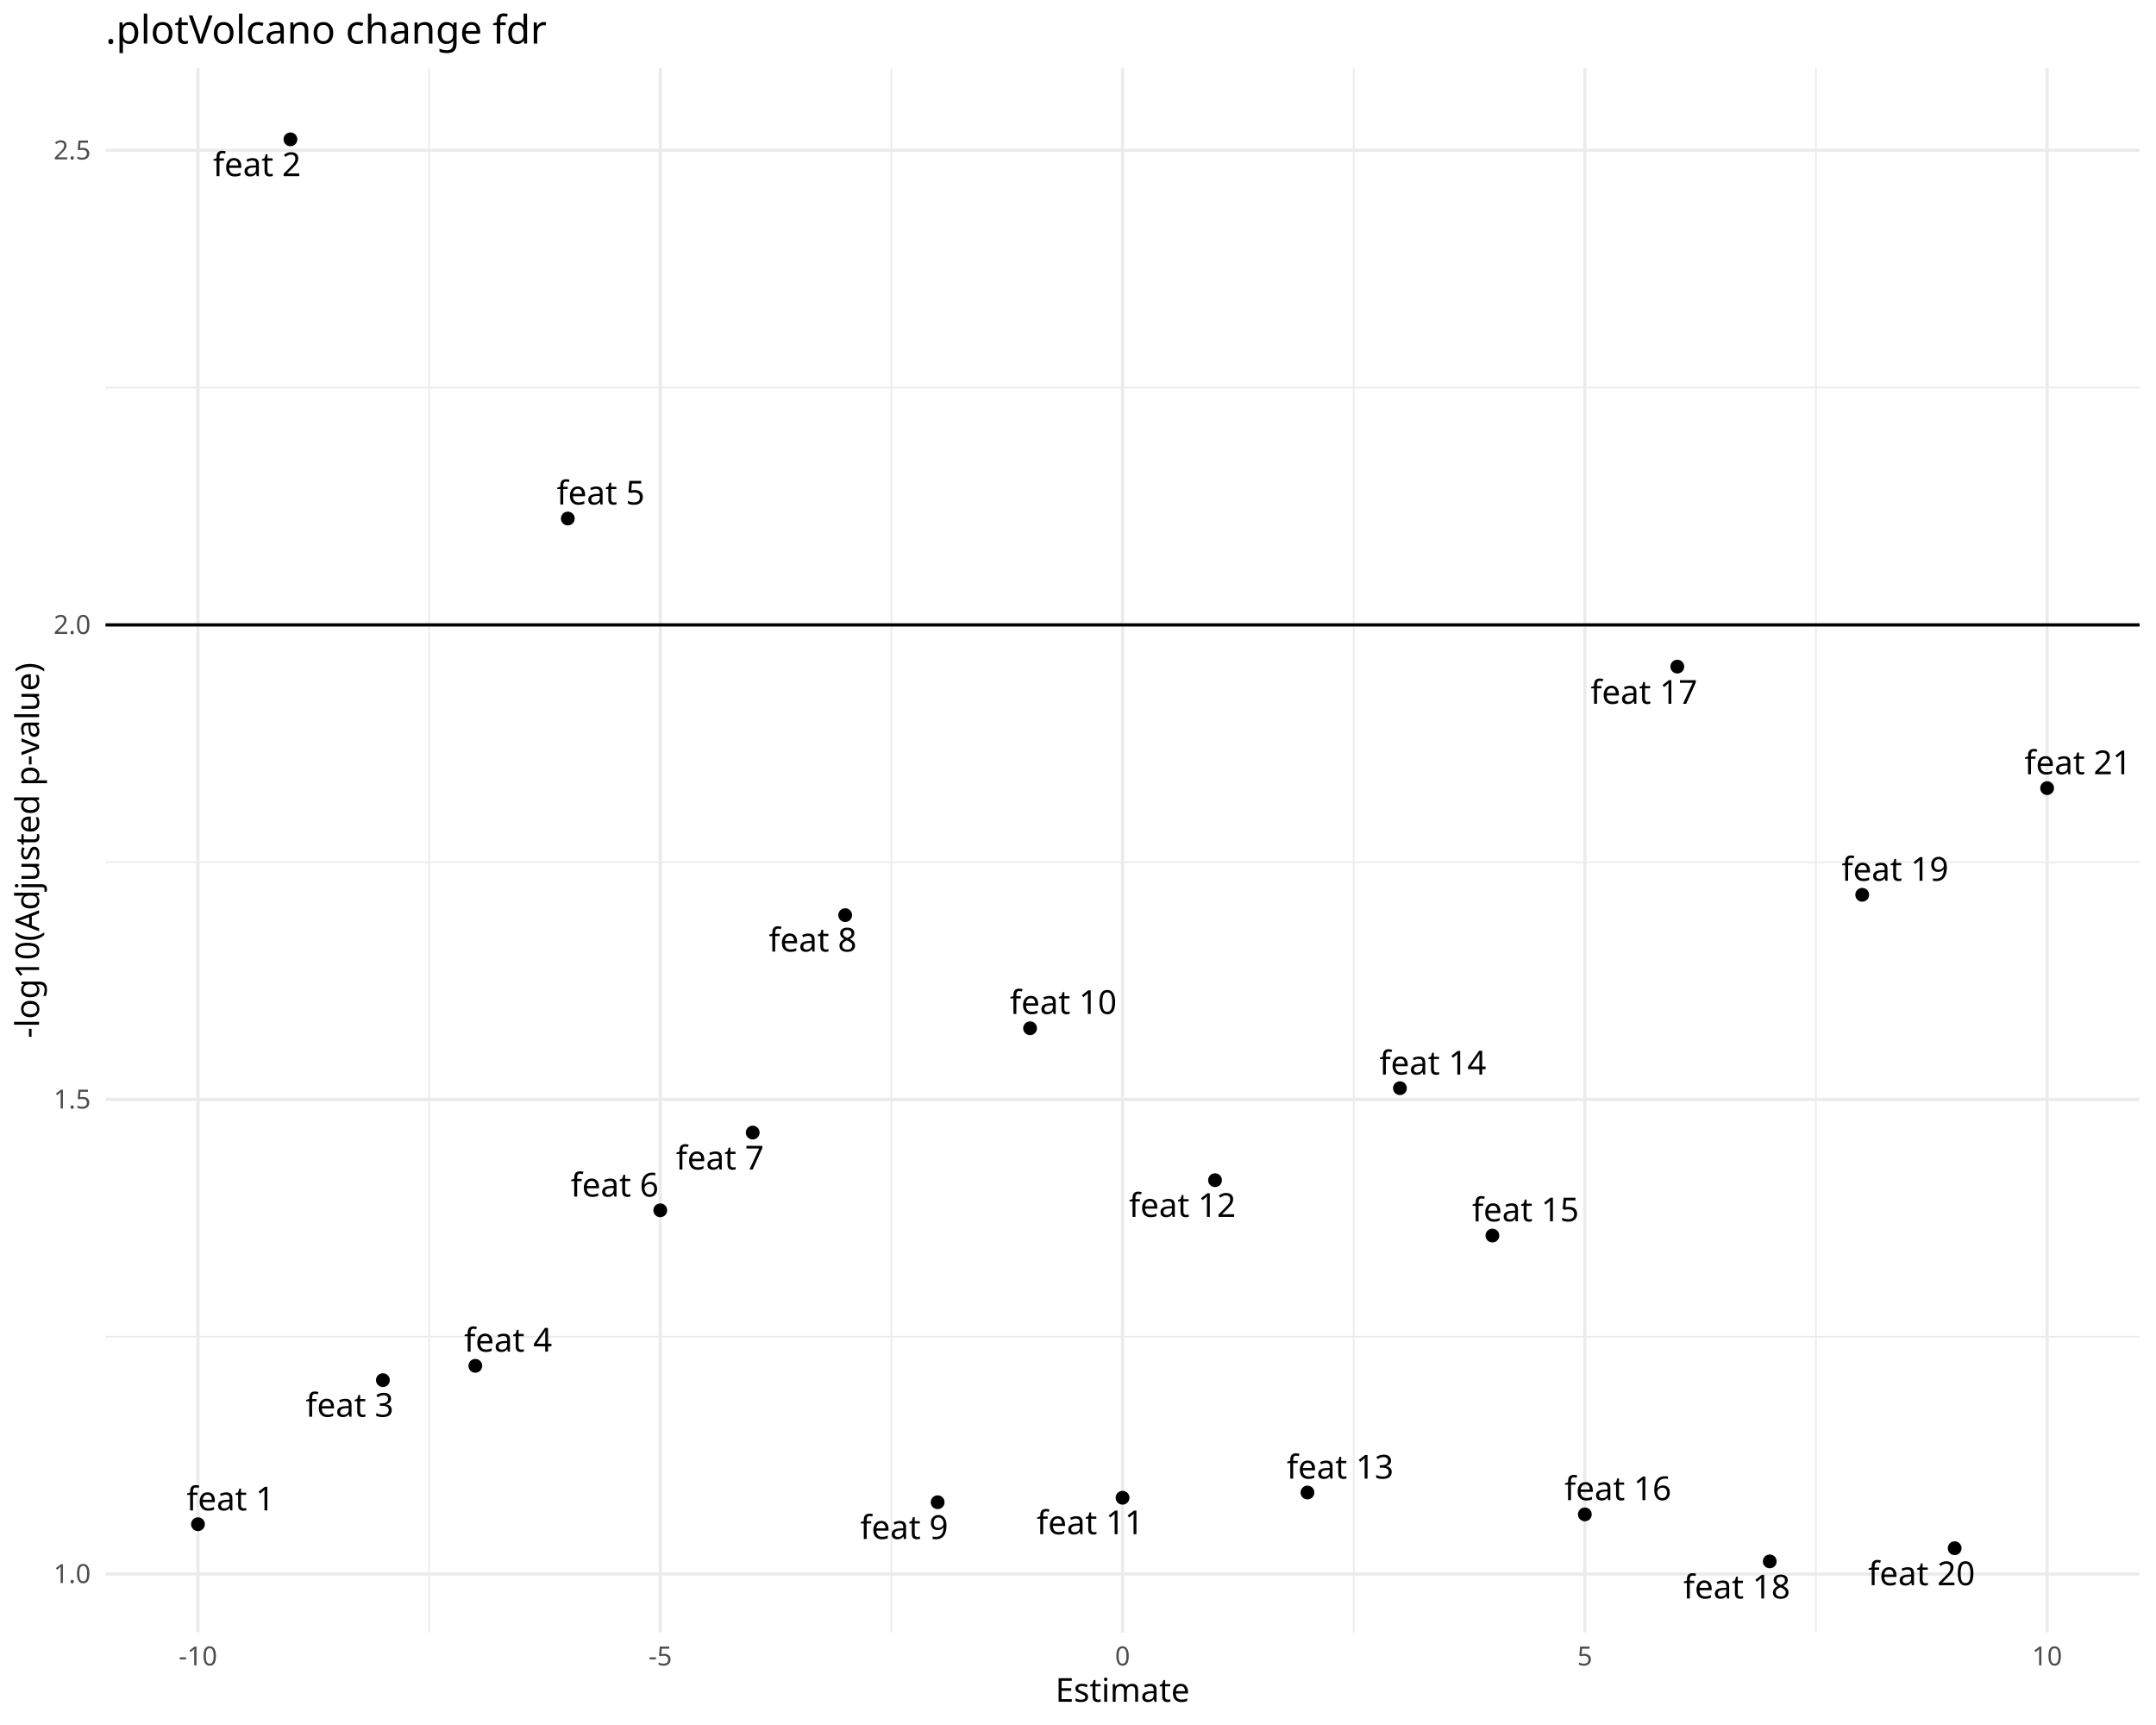
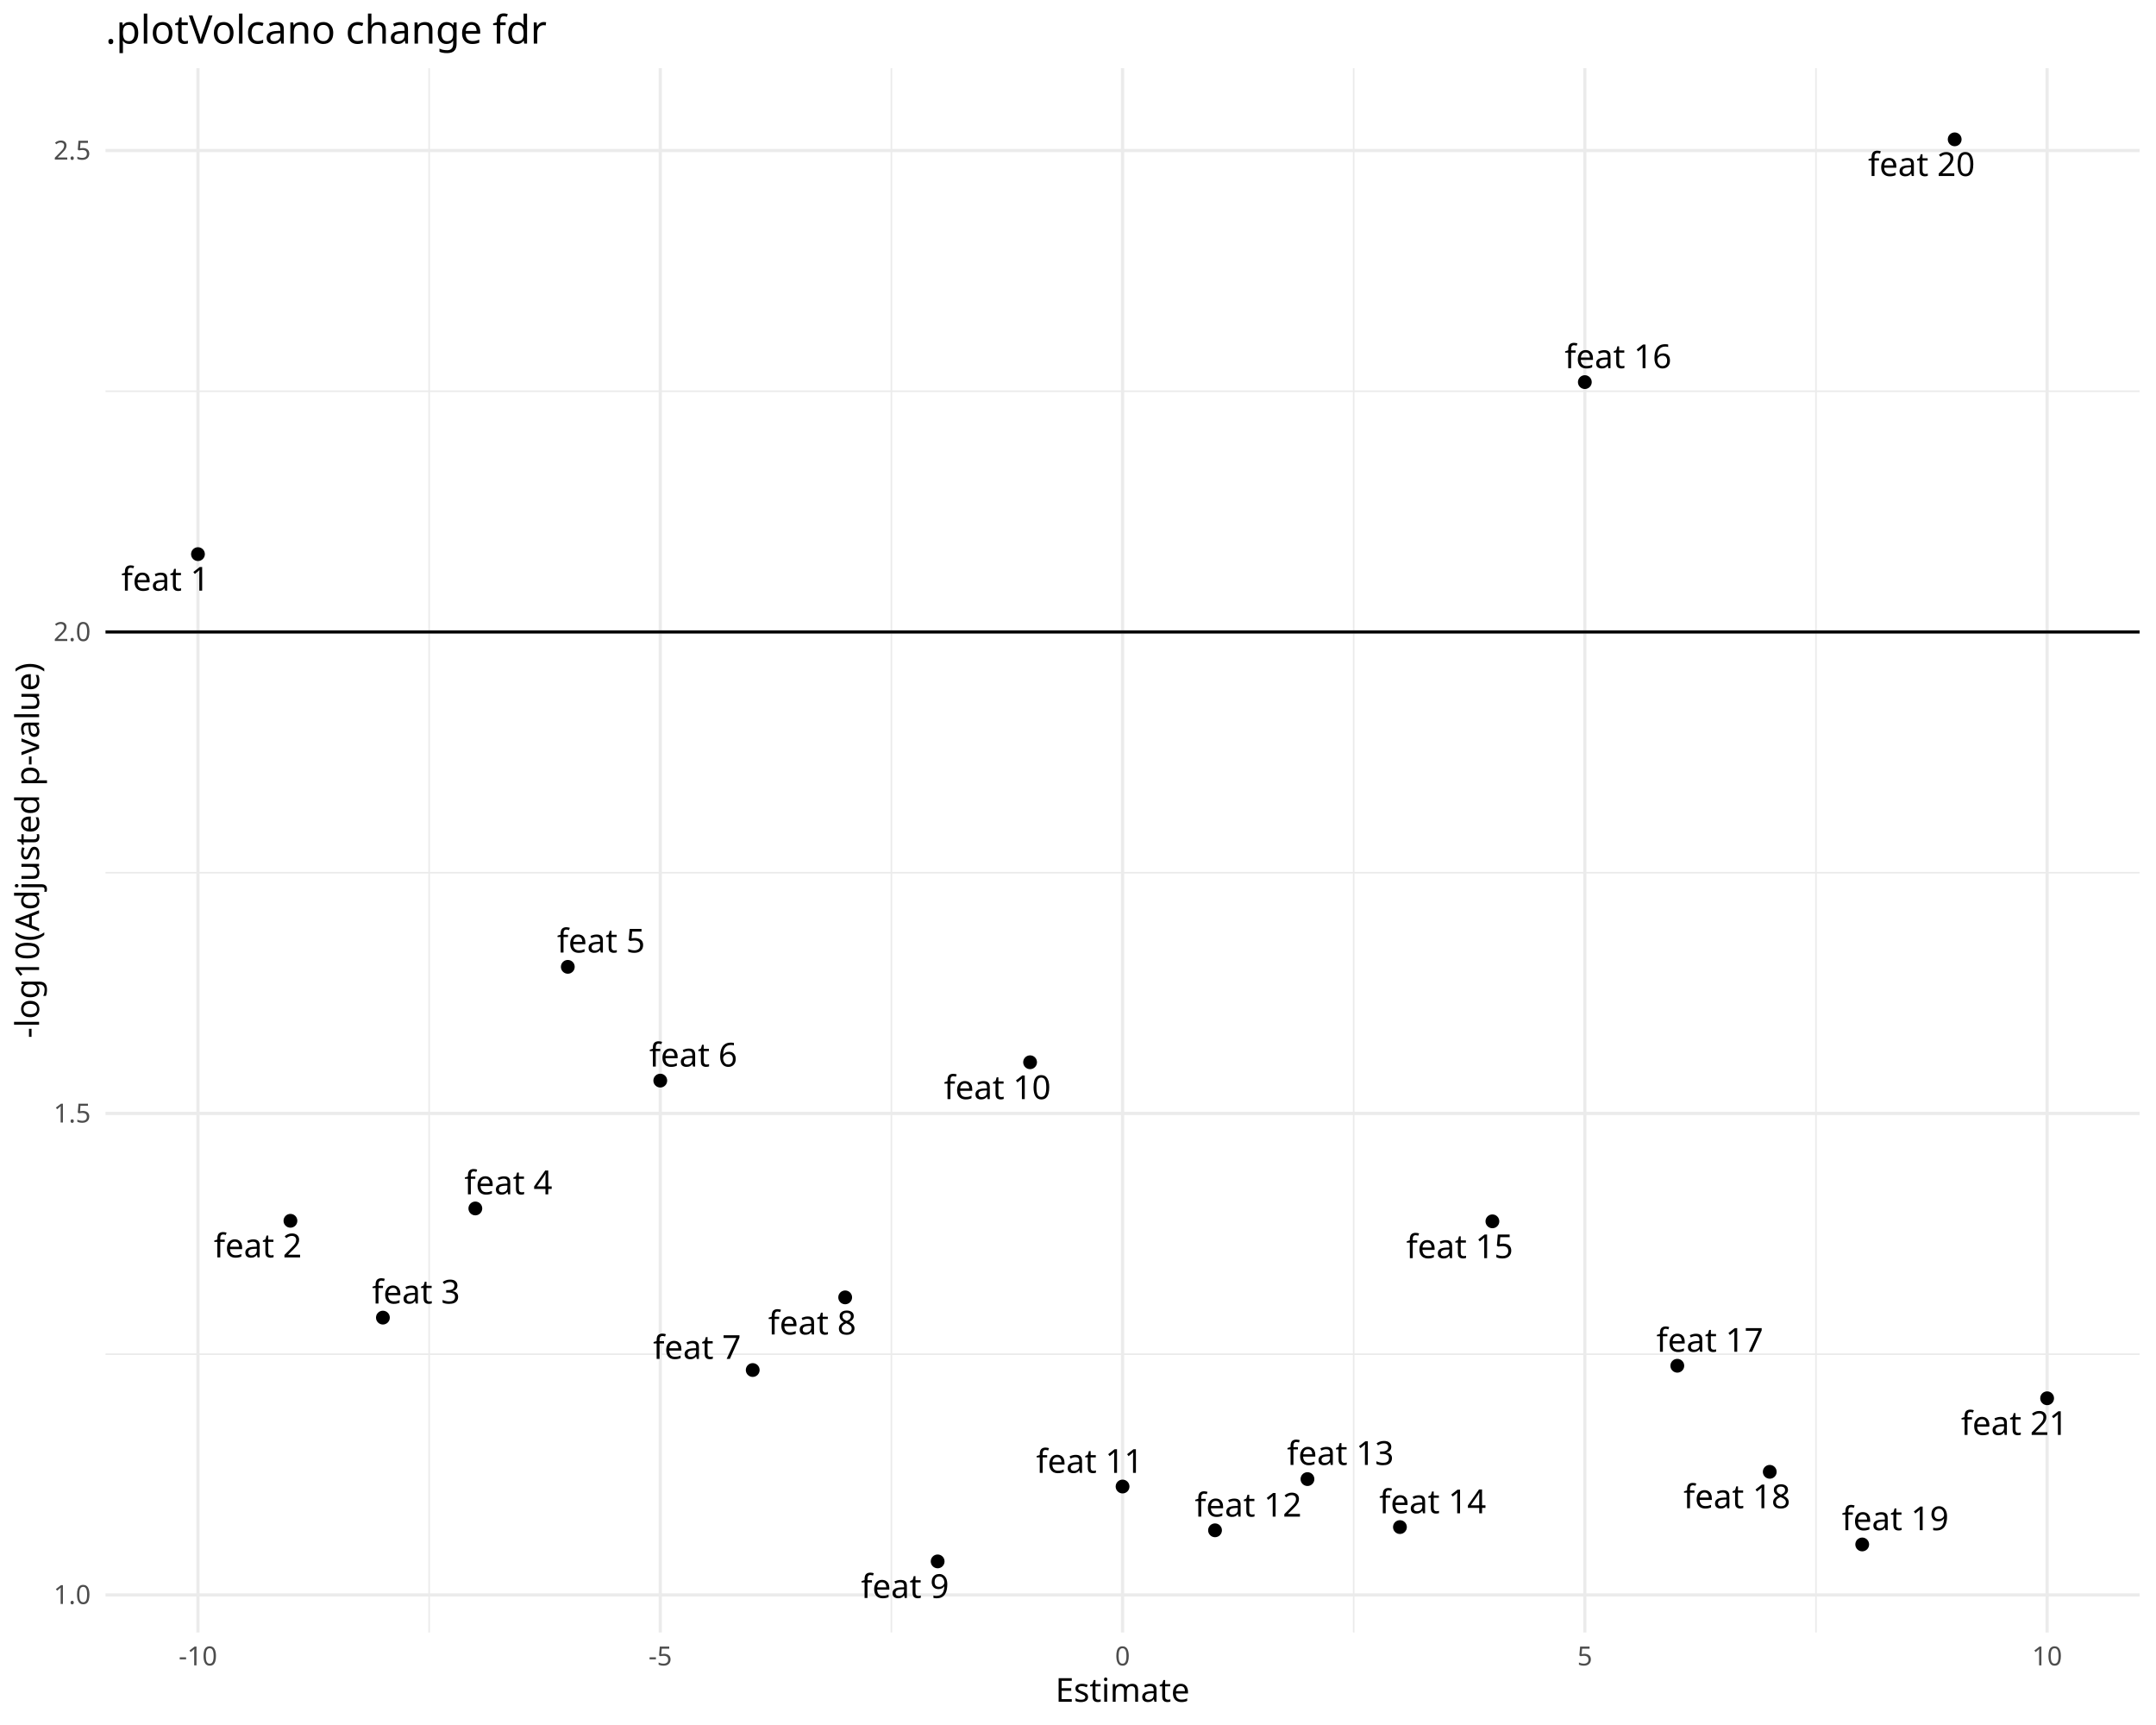
<svg xmlns="http://www.w3.org/2000/svg" class="svglite" data-engine-version="2.0" width="720.00pt" height="576.00pt" viewBox="0 0 720.00 576.00">
  <defs>
    <style type="text/css">
    .svglite line, .svglite polyline, .svglite polygon, .svglite path, .svglite rect, .svglite circle {
      fill: none;
      stroke: #000000;
      stroke-linecap: round;
      stroke-linejoin: round;
      stroke-miterlimit: 10.00;
    }
  </style>
  </defs>
  <rect width="100%" height="100%" style="stroke: none; fill: #FFFFFF;" />
  <defs>
    <clipPath id="cpMC4wMHw3MjAuMDB8MC4wMHw1NzYuMDA=">
      <rect x="0.00" y="0.00" width="720.00" height="576.00" />
    </clipPath>
  </defs>
  <g clip-path="url(#cpMC4wMHw3MjAuMDB8MC4wMHw1NzYuMDA=)">
    <rect x="0.00" y="0.00" width="720.00" height="576.00" style="stroke-width: 1.07; stroke: none; fill: #FFFFFF;" />
  </g>
  <defs>
    <clipPath id="cpMzUuMjR8NzE0LjUyfDIyLjc4fDU0NS4xMQ==">
      <rect x="35.24" y="22.78" width="679.28" height="522.33" />
    </clipPath>
  </defs>
  <g clip-path="url(#cpMzUuMjR8NzE0LjUyfDIyLjc4fDU0NS4xMQ==)">
-     <polyline points="35.24,446.34 714.52,446.34 " style="stroke-width: 0.53; stroke: #EBEBEB; stroke-linecap: butt;" />
-     <polyline points="35.24,287.89 714.52,287.89 " style="stroke-width: 0.53; stroke: #EBEBEB; stroke-linecap: butt;" />
-     <polyline points="35.24,129.43 714.52,129.43 " style="stroke-width: 0.53; stroke: #EBEBEB; stroke-linecap: butt;" />
+     <polyline points="35.24,452.18 714.52,452.18 " style="stroke-width: 0.53; stroke: #EBEBEB; stroke-linecap: butt;" />
+     <polyline points="35.24,291.41 714.52,291.41 " style="stroke-width: 0.53; stroke: #EBEBEB; stroke-linecap: butt;" />
+     <polyline points="35.24,130.64 714.52,130.64 " style="stroke-width: 0.53; stroke: #EBEBEB; stroke-linecap: butt;" />
    <polyline points="143.31,545.11 143.31,22.78 " style="stroke-width: 0.53; stroke: #EBEBEB; stroke-linecap: butt;" />
    <polyline points="297.69,545.11 297.69,22.78 " style="stroke-width: 0.53; stroke: #EBEBEB; stroke-linecap: butt;" />
    <polyline points="452.07,545.11 452.07,22.78 " style="stroke-width: 0.53; stroke: #EBEBEB; stroke-linecap: butt;" />
    <polyline points="606.45,545.11 606.45,22.78 " style="stroke-width: 0.53; stroke: #EBEBEB; stroke-linecap: butt;" />
-     <polyline points="35.24,525.57 714.52,525.57 " style="stroke-width: 1.07; stroke: #EBEBEB; stroke-linecap: butt;" />
-     <polyline points="35.24,367.11 714.52,367.11 " style="stroke-width: 1.07; stroke: #EBEBEB; stroke-linecap: butt;" />
-     <polyline points="35.24,208.66 714.52,208.66 " style="stroke-width: 1.07; stroke: #EBEBEB; stroke-linecap: butt;" />
-     <polyline points="35.24,50.20 714.52,50.20 " style="stroke-width: 1.07; stroke: #EBEBEB; stroke-linecap: butt;" />
+     <polyline points="35.24,532.56 714.52,532.56 " style="stroke-width: 1.07; stroke: #EBEBEB; stroke-linecap: butt;" />
+     <polyline points="35.24,371.79 714.52,371.79 " style="stroke-width: 1.07; stroke: #EBEBEB; stroke-linecap: butt;" />
+     <polyline points="35.24,211.02 714.52,211.02 " style="stroke-width: 1.07; stroke: #EBEBEB; stroke-linecap: butt;" />
+     <polyline points="35.24,50.26 714.52,50.26 " style="stroke-width: 1.07; stroke: #EBEBEB; stroke-linecap: butt;" />
    <polyline points="66.11,545.11 66.11,22.78 " style="stroke-width: 1.07; stroke: #EBEBEB; stroke-linecap: butt;" />
    <polyline points="220.50,545.11 220.50,22.78 " style="stroke-width: 1.07; stroke: #EBEBEB; stroke-linecap: butt;" />
    <polyline points="374.88,545.11 374.88,22.78 " style="stroke-width: 1.07; stroke: #EBEBEB; stroke-linecap: butt;" />
    <polyline points="529.26,545.11 529.26,22.78 " style="stroke-width: 1.07; stroke: #EBEBEB; stroke-linecap: butt;" />
    <polyline points="683.64,545.11 683.64,22.78 " style="stroke-width: 1.07; stroke: #EBEBEB; stroke-linecap: butt;" />
-     <circle cx="66.11" cy="508.96" r="1.95" style="stroke-width: 0.71; fill: #000000;" />
-     <circle cx="96.99" cy="46.53" r="1.95" style="stroke-width: 0.71; fill: #000000;" />
-     <circle cx="127.87" cy="460.85" r="1.95" style="stroke-width: 0.71; fill: #000000;" />
-     <circle cx="158.74" cy="456.07" r="1.95" style="stroke-width: 0.71; fill: #000000;" />
-     <circle cx="189.62" cy="173.14" r="1.95" style="stroke-width: 0.71; fill: #000000;" />
-     <circle cx="220.50" cy="404.14" r="1.95" style="stroke-width: 0.71; fill: #000000;" />
-     <circle cx="251.37" cy="378.18" r="1.95" style="stroke-width: 0.71; fill: #000000;" />
-     <circle cx="282.25" cy="305.58" r="1.95" style="stroke-width: 0.71; fill: #000000;" />
-     <circle cx="313.13" cy="501.61" r="1.95" style="stroke-width: 0.71; fill: #000000;" />
-     <circle cx="344.00" cy="343.35" r="1.95" style="stroke-width: 0.71; fill: #000000;" />
-     <circle cx="374.88" cy="500.12" r="1.95" style="stroke-width: 0.71; fill: #000000;" />
-     <circle cx="405.76" cy="394.08" r="1.95" style="stroke-width: 0.71; fill: #000000;" />
-     <circle cx="436.63" cy="498.37" r="1.95" style="stroke-width: 0.71; fill: #000000;" />
-     <circle cx="467.51" cy="363.36" r="1.95" style="stroke-width: 0.71; fill: #000000;" />
-     <circle cx="498.39" cy="412.57" r="1.95" style="stroke-width: 0.71; fill: #000000;" />
-     <circle cx="529.26" cy="505.67" r="1.95" style="stroke-width: 0.71; fill: #000000;" />
-     <circle cx="560.14" cy="222.59" r="1.95" style="stroke-width: 0.71; fill: #000000;" />
-     <circle cx="591.01" cy="521.37" r="1.95" style="stroke-width: 0.71; fill: #000000;" />
-     <circle cx="621.89" cy="298.78" r="1.95" style="stroke-width: 0.71; fill: #000000;" />
-     <circle cx="652.77" cy="516.97" r="1.95" style="stroke-width: 0.71; fill: #000000;" />
-     <circle cx="683.64" cy="263.17" r="1.95" style="stroke-width: 0.71; fill: #000000;" />
-     <line x1="35.24" y1="208.66" x2="714.52" y2="208.66" style="stroke-width: 1.07; stroke-linecap: butt;" />
-     <text x="76.98" y="504.34" text-anchor="middle" style="font-size: 11.04px; font-family: sans;" textLength="27.62px" lengthAdjust="spacingAndGlyphs">feat 1</text>
-     <text x="85.81" y="58.81" text-anchor="middle" style="font-size: 11.04px; font-family: sans;" textLength="27.62px" lengthAdjust="spacingAndGlyphs">feat 2</text>
-     <text x="116.76" y="473.08" text-anchor="middle" style="font-size: 11.04px; font-family: sans;" textLength="27.62px" lengthAdjust="spacingAndGlyphs">feat 3</text>
-     <text x="169.68" y="451.34" text-anchor="middle" style="font-size: 11.04px; font-family: sans;" textLength="27.62px" lengthAdjust="spacingAndGlyphs">feat 4</text>
-     <text x="200.61" y="168.46" text-anchor="middle" style="font-size: 11.04px; font-family: sans;" textLength="27.62px" lengthAdjust="spacingAndGlyphs">feat 5</text>
-     <text x="205.26" y="399.56" text-anchor="middle" style="font-size: 11.04px; font-family: sans;" textLength="27.62px" lengthAdjust="spacingAndGlyphs">feat 6</text>
-     <text x="240.41" y="390.50" text-anchor="middle" style="font-size: 11.04px; font-family: sans;" textLength="27.62px" lengthAdjust="spacingAndGlyphs">feat 7</text>
-     <text x="271.41" y="317.74" text-anchor="middle" style="font-size: 11.04px; font-family: sans;" textLength="27.62px" lengthAdjust="spacingAndGlyphs">feat 8</text>
-     <text x="301.95" y="513.88" text-anchor="middle" style="font-size: 11.04px; font-family: sans;" textLength="27.62px" lengthAdjust="spacingAndGlyphs">feat 9</text>
-     <text x="355.09" y="338.57" text-anchor="middle" style="font-size: 11.04px; font-family: sans;" textLength="33.76px" lengthAdjust="spacingAndGlyphs">feat 10</text>
-     <text x="364.05" y="512.30" text-anchor="middle" style="font-size: 11.04px; font-family: sans;" textLength="33.76px" lengthAdjust="spacingAndGlyphs">feat 11</text>
-     <text x="394.86" y="406.34" text-anchor="middle" style="font-size: 11.04px; font-family: sans;" textLength="33.76px" lengthAdjust="spacingAndGlyphs">feat 12</text>
-     <text x="447.54" y="493.73" text-anchor="middle" style="font-size: 11.04px; font-family: sans;" textLength="33.76px" lengthAdjust="spacingAndGlyphs">feat 13</text>
-     <text x="478.49" y="358.80" text-anchor="middle" style="font-size: 11.04px; font-family: sans;" textLength="33.76px" lengthAdjust="spacingAndGlyphs">feat 14</text>
-     <text x="509.45" y="407.83" text-anchor="middle" style="font-size: 11.04px; font-family: sans;" textLength="33.76px" lengthAdjust="spacingAndGlyphs">feat 15</text>
-     <text x="540.31" y="500.93" text-anchor="middle" style="font-size: 11.04px; font-family: sans;" textLength="33.76px" lengthAdjust="spacingAndGlyphs">feat 16</text>
-     <text x="549.00" y="235.01" text-anchor="middle" style="font-size: 11.04px; font-family: sans;" textLength="33.76px" lengthAdjust="spacingAndGlyphs">feat 17</text>
-     <text x="579.99" y="533.76" text-anchor="middle" style="font-size: 11.04px; font-family: sans;" textLength="33.76px" lengthAdjust="spacingAndGlyphs">feat 18</text>
-     <text x="632.86" y="294.10" text-anchor="middle" style="font-size: 11.04px; font-family: sans;" textLength="33.76px" lengthAdjust="spacingAndGlyphs">feat 19</text>
-     <text x="641.71" y="529.33" text-anchor="middle" style="font-size: 11.04px; font-family: sans;" textLength="33.76px" lengthAdjust="spacingAndGlyphs">feat 20</text>
-     <text x="693.93" y="258.53" text-anchor="middle" style="font-size: 11.04px; font-family: sans;" textLength="33.76px" lengthAdjust="spacingAndGlyphs">feat 21</text>
+     <circle cx="66.11" cy="185.03" r="1.95" style="stroke-width: 0.71; fill: #000000;" />
+     <circle cx="96.99" cy="407.64" r="1.95" style="stroke-width: 0.71; fill: #000000;" />
+     <circle cx="127.87" cy="439.97" r="1.95" style="stroke-width: 0.71; fill: #000000;" />
+     <circle cx="158.74" cy="403.52" r="1.95" style="stroke-width: 0.71; fill: #000000;" />
+     <circle cx="189.62" cy="322.84" r="1.95" style="stroke-width: 0.71; fill: #000000;" />
+     <circle cx="220.50" cy="360.83" r="1.95" style="stroke-width: 0.71; fill: #000000;" />
+     <circle cx="251.37" cy="457.47" r="1.95" style="stroke-width: 0.71; fill: #000000;" />
+     <circle cx="282.25" cy="433.21" r="1.95" style="stroke-width: 0.71; fill: #000000;" />
+     <circle cx="313.13" cy="521.37" r="1.95" style="stroke-width: 0.71; fill: #000000;" />
+     <circle cx="344.00" cy="354.70" r="1.95" style="stroke-width: 0.71; fill: #000000;" />
+     <circle cx="374.88" cy="496.37" r="1.95" style="stroke-width: 0.71; fill: #000000;" />
+     <circle cx="405.76" cy="510.99" r="1.95" style="stroke-width: 0.71; fill: #000000;" />
+     <circle cx="436.63" cy="493.89" r="1.95" style="stroke-width: 0.71; fill: #000000;" />
+     <circle cx="467.51" cy="509.91" r="1.95" style="stroke-width: 0.71; fill: #000000;" />
+     <circle cx="498.39" cy="407.82" r="1.95" style="stroke-width: 0.71; fill: #000000;" />
+     <circle cx="529.26" cy="127.59" r="1.95" style="stroke-width: 0.71; fill: #000000;" />
+     <circle cx="560.14" cy="456.04" r="1.95" style="stroke-width: 0.71; fill: #000000;" />
+     <circle cx="591.01" cy="491.46" r="1.95" style="stroke-width: 0.71; fill: #000000;" />
+     <circle cx="621.89" cy="515.71" r="1.95" style="stroke-width: 0.71; fill: #000000;" />
+     <circle cx="652.77" cy="46.53" r="1.95" style="stroke-width: 0.71; fill: #000000;" />
+     <circle cx="683.64" cy="466.90" r="1.95" style="stroke-width: 0.71; fill: #000000;" />
+     <line x1="35.24" y1="211.02" x2="714.52" y2="211.02" style="stroke-width: 1.07; stroke-linecap: butt;" />
+     <text x="55.21" y="197.23" text-anchor="middle" style="font-size: 11.04px; font-family: sans;" textLength="27.62px" lengthAdjust="spacingAndGlyphs">feat 1</text>
+     <text x="86.08" y="419.86" text-anchor="middle" style="font-size: 11.04px; font-family: sans;" textLength="27.62px" lengthAdjust="spacingAndGlyphs">feat 2</text>
+     <text x="138.92" y="435.27" text-anchor="middle" style="font-size: 11.04px; font-family: sans;" textLength="27.62px" lengthAdjust="spacingAndGlyphs">feat 3</text>
+     <text x="169.76" y="398.80" text-anchor="middle" style="font-size: 11.04px; font-family: sans;" textLength="27.62px" lengthAdjust="spacingAndGlyphs">feat 4</text>
+     <text x="200.71" y="318.06" text-anchor="middle" style="font-size: 11.04px; font-family: sans;" textLength="27.62px" lengthAdjust="spacingAndGlyphs">feat 5</text>
+     <text x="231.52" y="356.14" text-anchor="middle" style="font-size: 11.04px; font-family: sans;" textLength="27.62px" lengthAdjust="spacingAndGlyphs">feat 6</text>
+     <text x="232.78" y="453.76" text-anchor="middle" style="font-size: 11.04px; font-family: sans;" textLength="27.62px" lengthAdjust="spacingAndGlyphs">feat 7</text>
+     <text x="271.22" y="445.60" text-anchor="middle" style="font-size: 11.04px; font-family: sans;" textLength="27.62px" lengthAdjust="spacingAndGlyphs">feat 8</text>
+     <text x="302.22" y="533.58" text-anchor="middle" style="font-size: 11.04px; font-family: sans;" textLength="27.62px" lengthAdjust="spacingAndGlyphs">feat 9</text>
+     <text x="333.07" y="367.01" text-anchor="middle" style="font-size: 11.04px; font-family: sans;" textLength="33.76px" lengthAdjust="spacingAndGlyphs">feat 10</text>
+     <text x="363.88" y="491.81" text-anchor="middle" style="font-size: 11.04px; font-family: sans;" textLength="33.76px" lengthAdjust="spacingAndGlyphs">feat 11</text>
+     <text x="416.83" y="506.41" text-anchor="middle" style="font-size: 11.04px; font-family: sans;" textLength="33.76px" lengthAdjust="spacingAndGlyphs">feat 12</text>
+     <text x="447.63" y="489.15" text-anchor="middle" style="font-size: 11.04px; font-family: sans;" textLength="33.76px" lengthAdjust="spacingAndGlyphs">feat 13</text>
+     <text x="478.44" y="505.30" text-anchor="middle" style="font-size: 11.04px; font-family: sans;" textLength="33.76px" lengthAdjust="spacingAndGlyphs">feat 14</text>
+     <text x="487.47" y="420.11" text-anchor="middle" style="font-size: 11.04px; font-family: sans;" textLength="33.76px" lengthAdjust="spacingAndGlyphs">feat 15</text>
+     <text x="540.36" y="122.93" text-anchor="middle" style="font-size: 11.04px; font-family: sans;" textLength="33.76px" lengthAdjust="spacingAndGlyphs">feat 16</text>
+     <text x="571.00" y="451.37" text-anchor="middle" style="font-size: 11.04px; font-family: sans;" textLength="33.76px" lengthAdjust="spacingAndGlyphs">feat 17</text>
+     <text x="580.05" y="503.61" text-anchor="middle" style="font-size: 11.04px; font-family: sans;" textLength="33.76px" lengthAdjust="spacingAndGlyphs">feat 18</text>
+     <text x="632.93" y="510.95" text-anchor="middle" style="font-size: 11.04px; font-family: sans;" textLength="33.76px" lengthAdjust="spacingAndGlyphs">feat 19</text>
+     <text x="641.67" y="58.77" text-anchor="middle" style="font-size: 11.04px; font-family: sans;" textLength="33.76px" lengthAdjust="spacingAndGlyphs">feat 20</text>
+     <text x="672.73" y="479.14" text-anchor="middle" style="font-size: 11.04px; font-family: sans;" textLength="33.76px" lengthAdjust="spacingAndGlyphs">feat 21</text>
  </g>
  <g clip-path="url(#cpMC4wMHw3MjAuMDB8MC4wMHw1NzYuMDA=)">
-     <text x="30.31" y="528.59" text-anchor="end" style="font-size: 8.80px; fill: #4D4D4D; font-family: sans;" textLength="12.23px" lengthAdjust="spacingAndGlyphs">1.0</text>
-     <text x="30.31" y="370.14" text-anchor="end" style="font-size: 8.80px; fill: #4D4D4D; font-family: sans;" textLength="12.23px" lengthAdjust="spacingAndGlyphs">1.5</text>
-     <text x="30.31" y="211.69" text-anchor="end" style="font-size: 8.80px; fill: #4D4D4D; font-family: sans;" textLength="12.23px" lengthAdjust="spacingAndGlyphs">2.0</text>
-     <text x="30.31" y="53.23" text-anchor="end" style="font-size: 8.80px; fill: #4D4D4D; font-family: sans;" textLength="12.23px" lengthAdjust="spacingAndGlyphs">2.5</text>
+     <text x="30.31" y="535.59" text-anchor="end" style="font-size: 8.80px; fill: #4D4D4D; font-family: sans;" textLength="12.23px" lengthAdjust="spacingAndGlyphs">1.0</text>
+     <text x="30.31" y="374.82" text-anchor="end" style="font-size: 8.80px; fill: #4D4D4D; font-family: sans;" textLength="12.23px" lengthAdjust="spacingAndGlyphs">1.5</text>
+     <text x="30.31" y="214.05" text-anchor="end" style="font-size: 8.80px; fill: #4D4D4D; font-family: sans;" textLength="12.23px" lengthAdjust="spacingAndGlyphs">2.0</text>
+     <text x="30.31" y="53.29" text-anchor="end" style="font-size: 8.80px; fill: #4D4D4D; font-family: sans;" textLength="12.23px" lengthAdjust="spacingAndGlyphs">2.5</text>
    <text x="66.11" y="556.10" text-anchor="middle" style="font-size: 8.80px; fill: #4D4D4D; font-family: sans;" textLength="12.72px" lengthAdjust="spacingAndGlyphs">-10</text>
    <text x="220.50" y="556.10" text-anchor="middle" style="font-size: 8.80px; fill: #4D4D4D; font-family: sans;" textLength="7.82px" lengthAdjust="spacingAndGlyphs">-5</text>
    <text x="374.88" y="556.10" text-anchor="middle" style="font-size: 8.80px; fill: #4D4D4D; font-family: sans;" textLength="4.89px" lengthAdjust="spacingAndGlyphs">0</text>
    <text x="529.26" y="556.10" text-anchor="middle" style="font-size: 8.80px; fill: #4D4D4D; font-family: sans;" textLength="4.89px" lengthAdjust="spacingAndGlyphs">5</text>
    <text x="683.64" y="556.10" text-anchor="middle" style="font-size: 8.80px; fill: #4D4D4D; font-family: sans;" textLength="9.79px" lengthAdjust="spacingAndGlyphs">10</text>
    <text x="374.88" y="568.24" text-anchor="middle" style="font-size: 11.00px; font-family: sans;" textLength="42.80px" lengthAdjust="spacingAndGlyphs">Estimate</text>
    <text transform="translate(13.05,283.95) rotate(-90)" text-anchor="middle" style="font-size: 11.00px; font-family: sans;" textLength="119.86px" lengthAdjust="spacingAndGlyphs">-log10(Adjusted p-value)</text>
    <text x="35.24" y="14.56" style="font-size: 13.20px; font-family: sans;" textLength="138.71px" lengthAdjust="spacingAndGlyphs">.plotVolcano change fdr</text>
  </g>
</svg>
